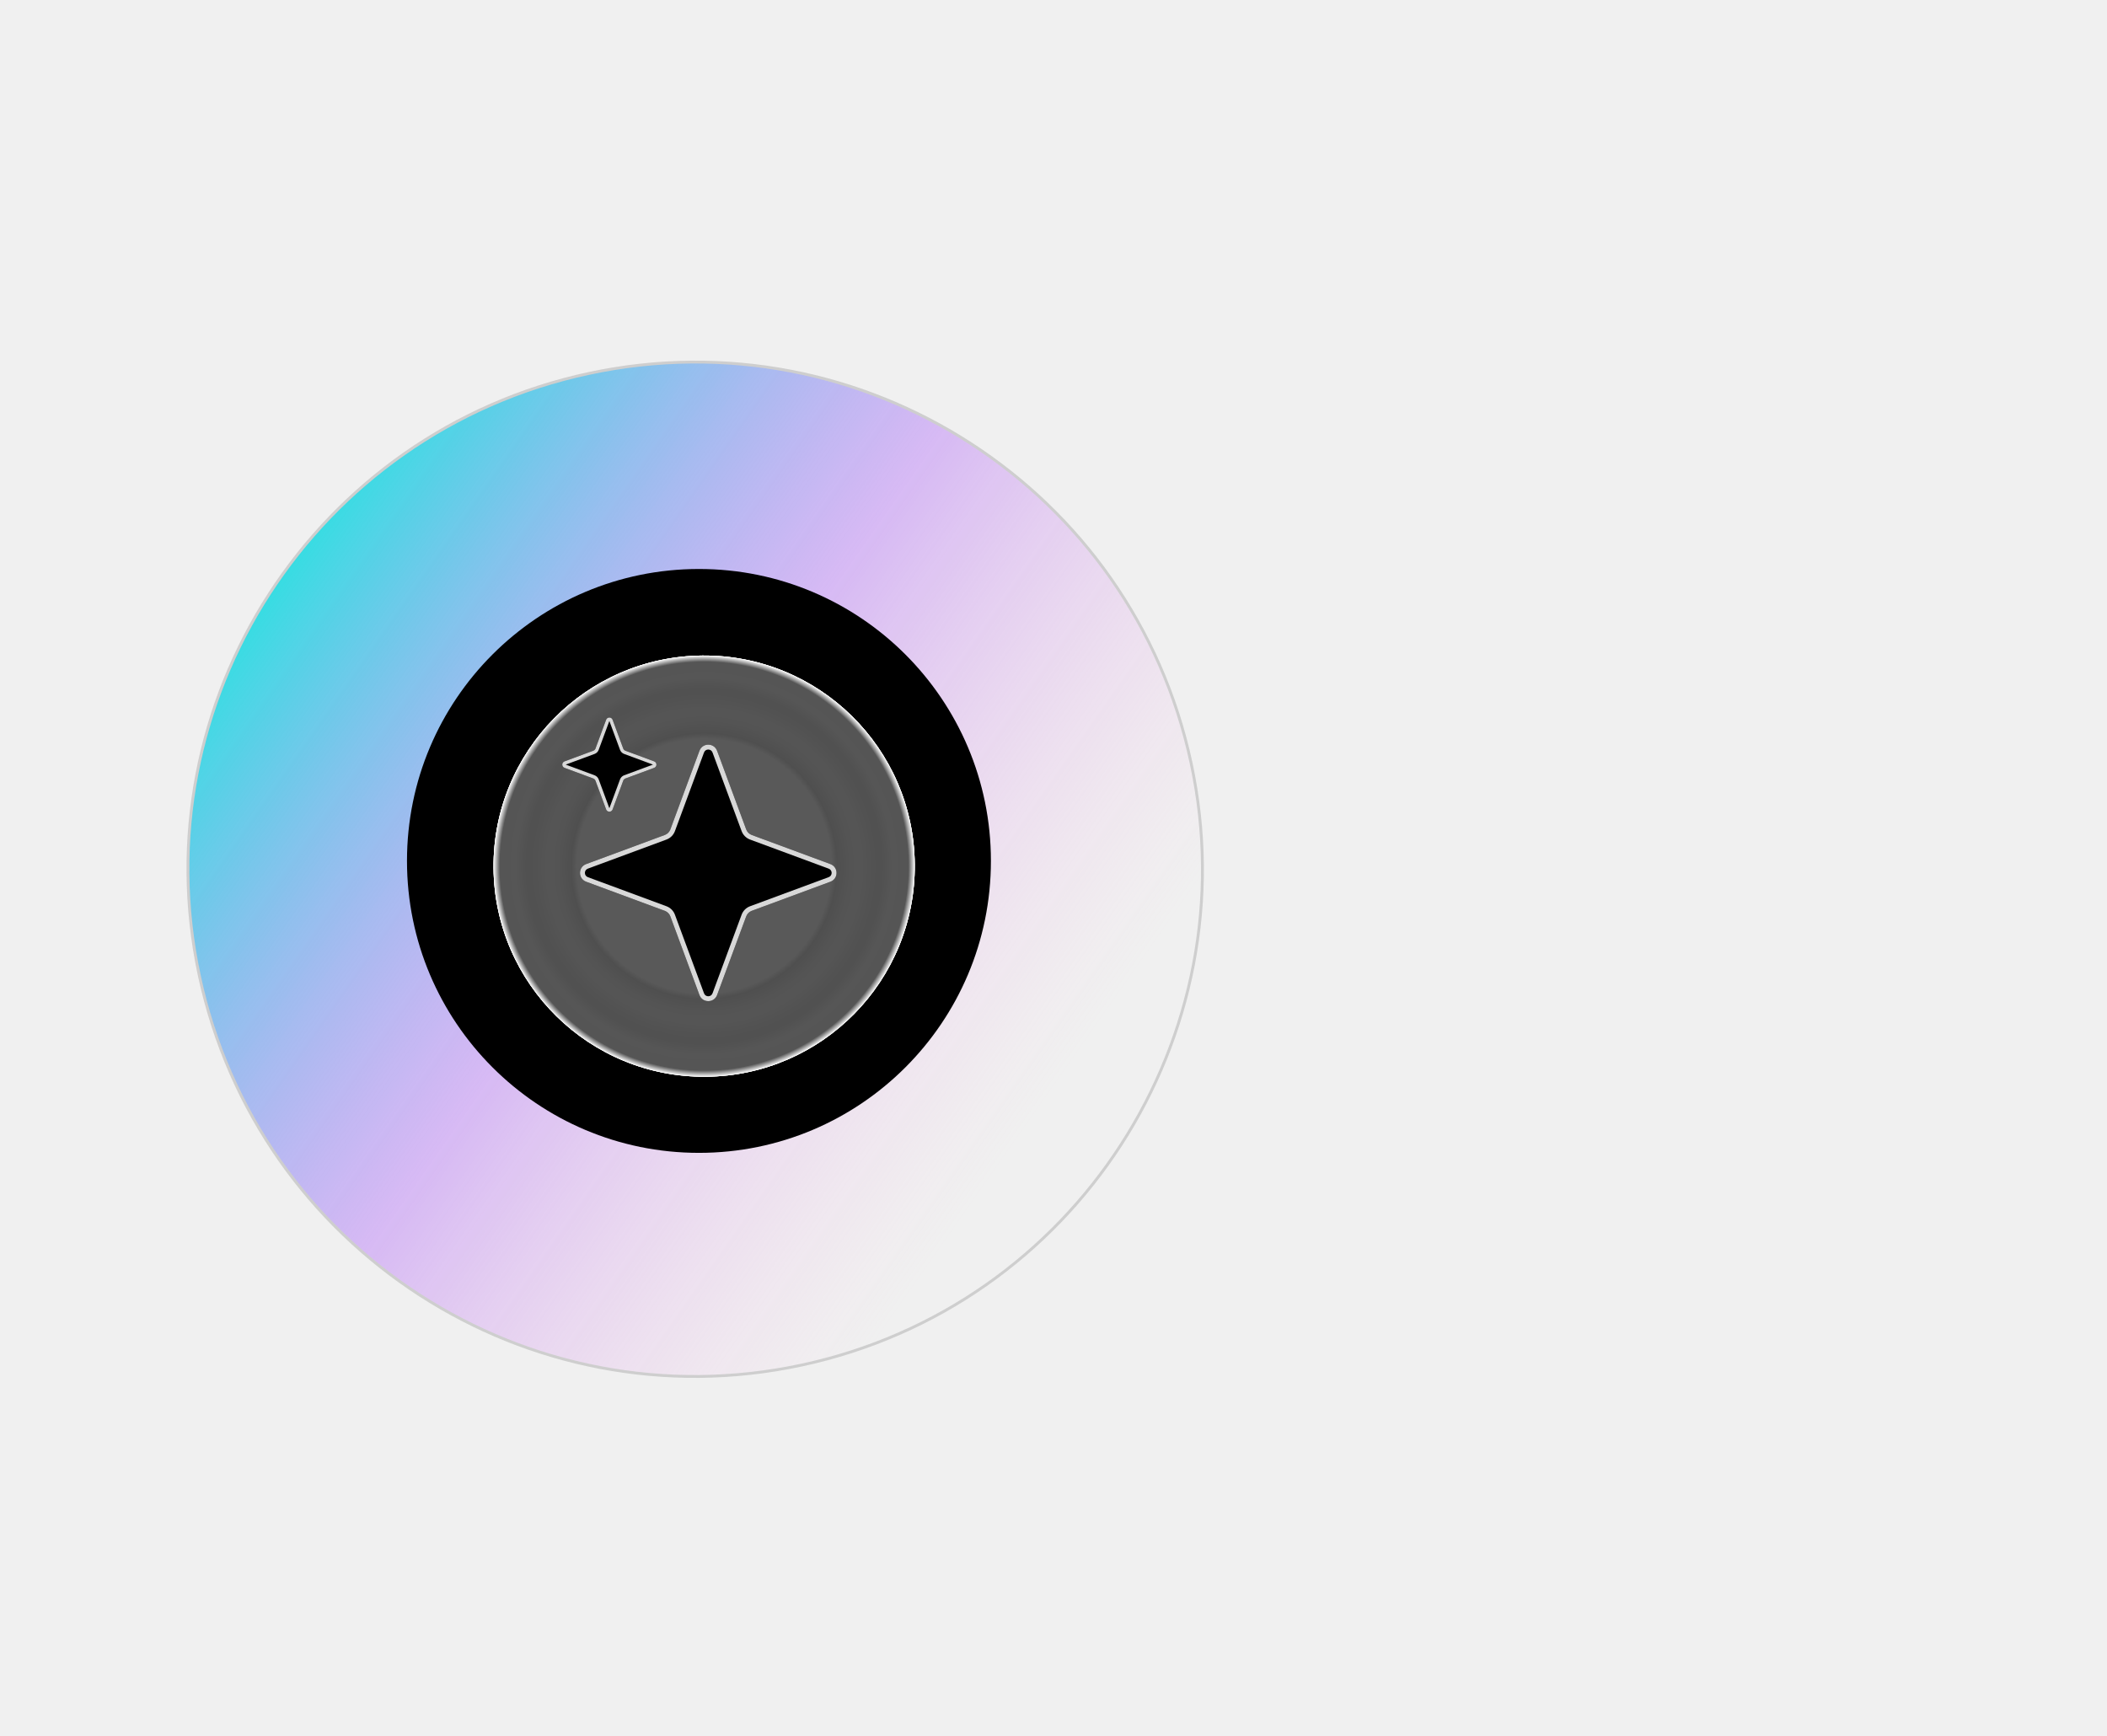
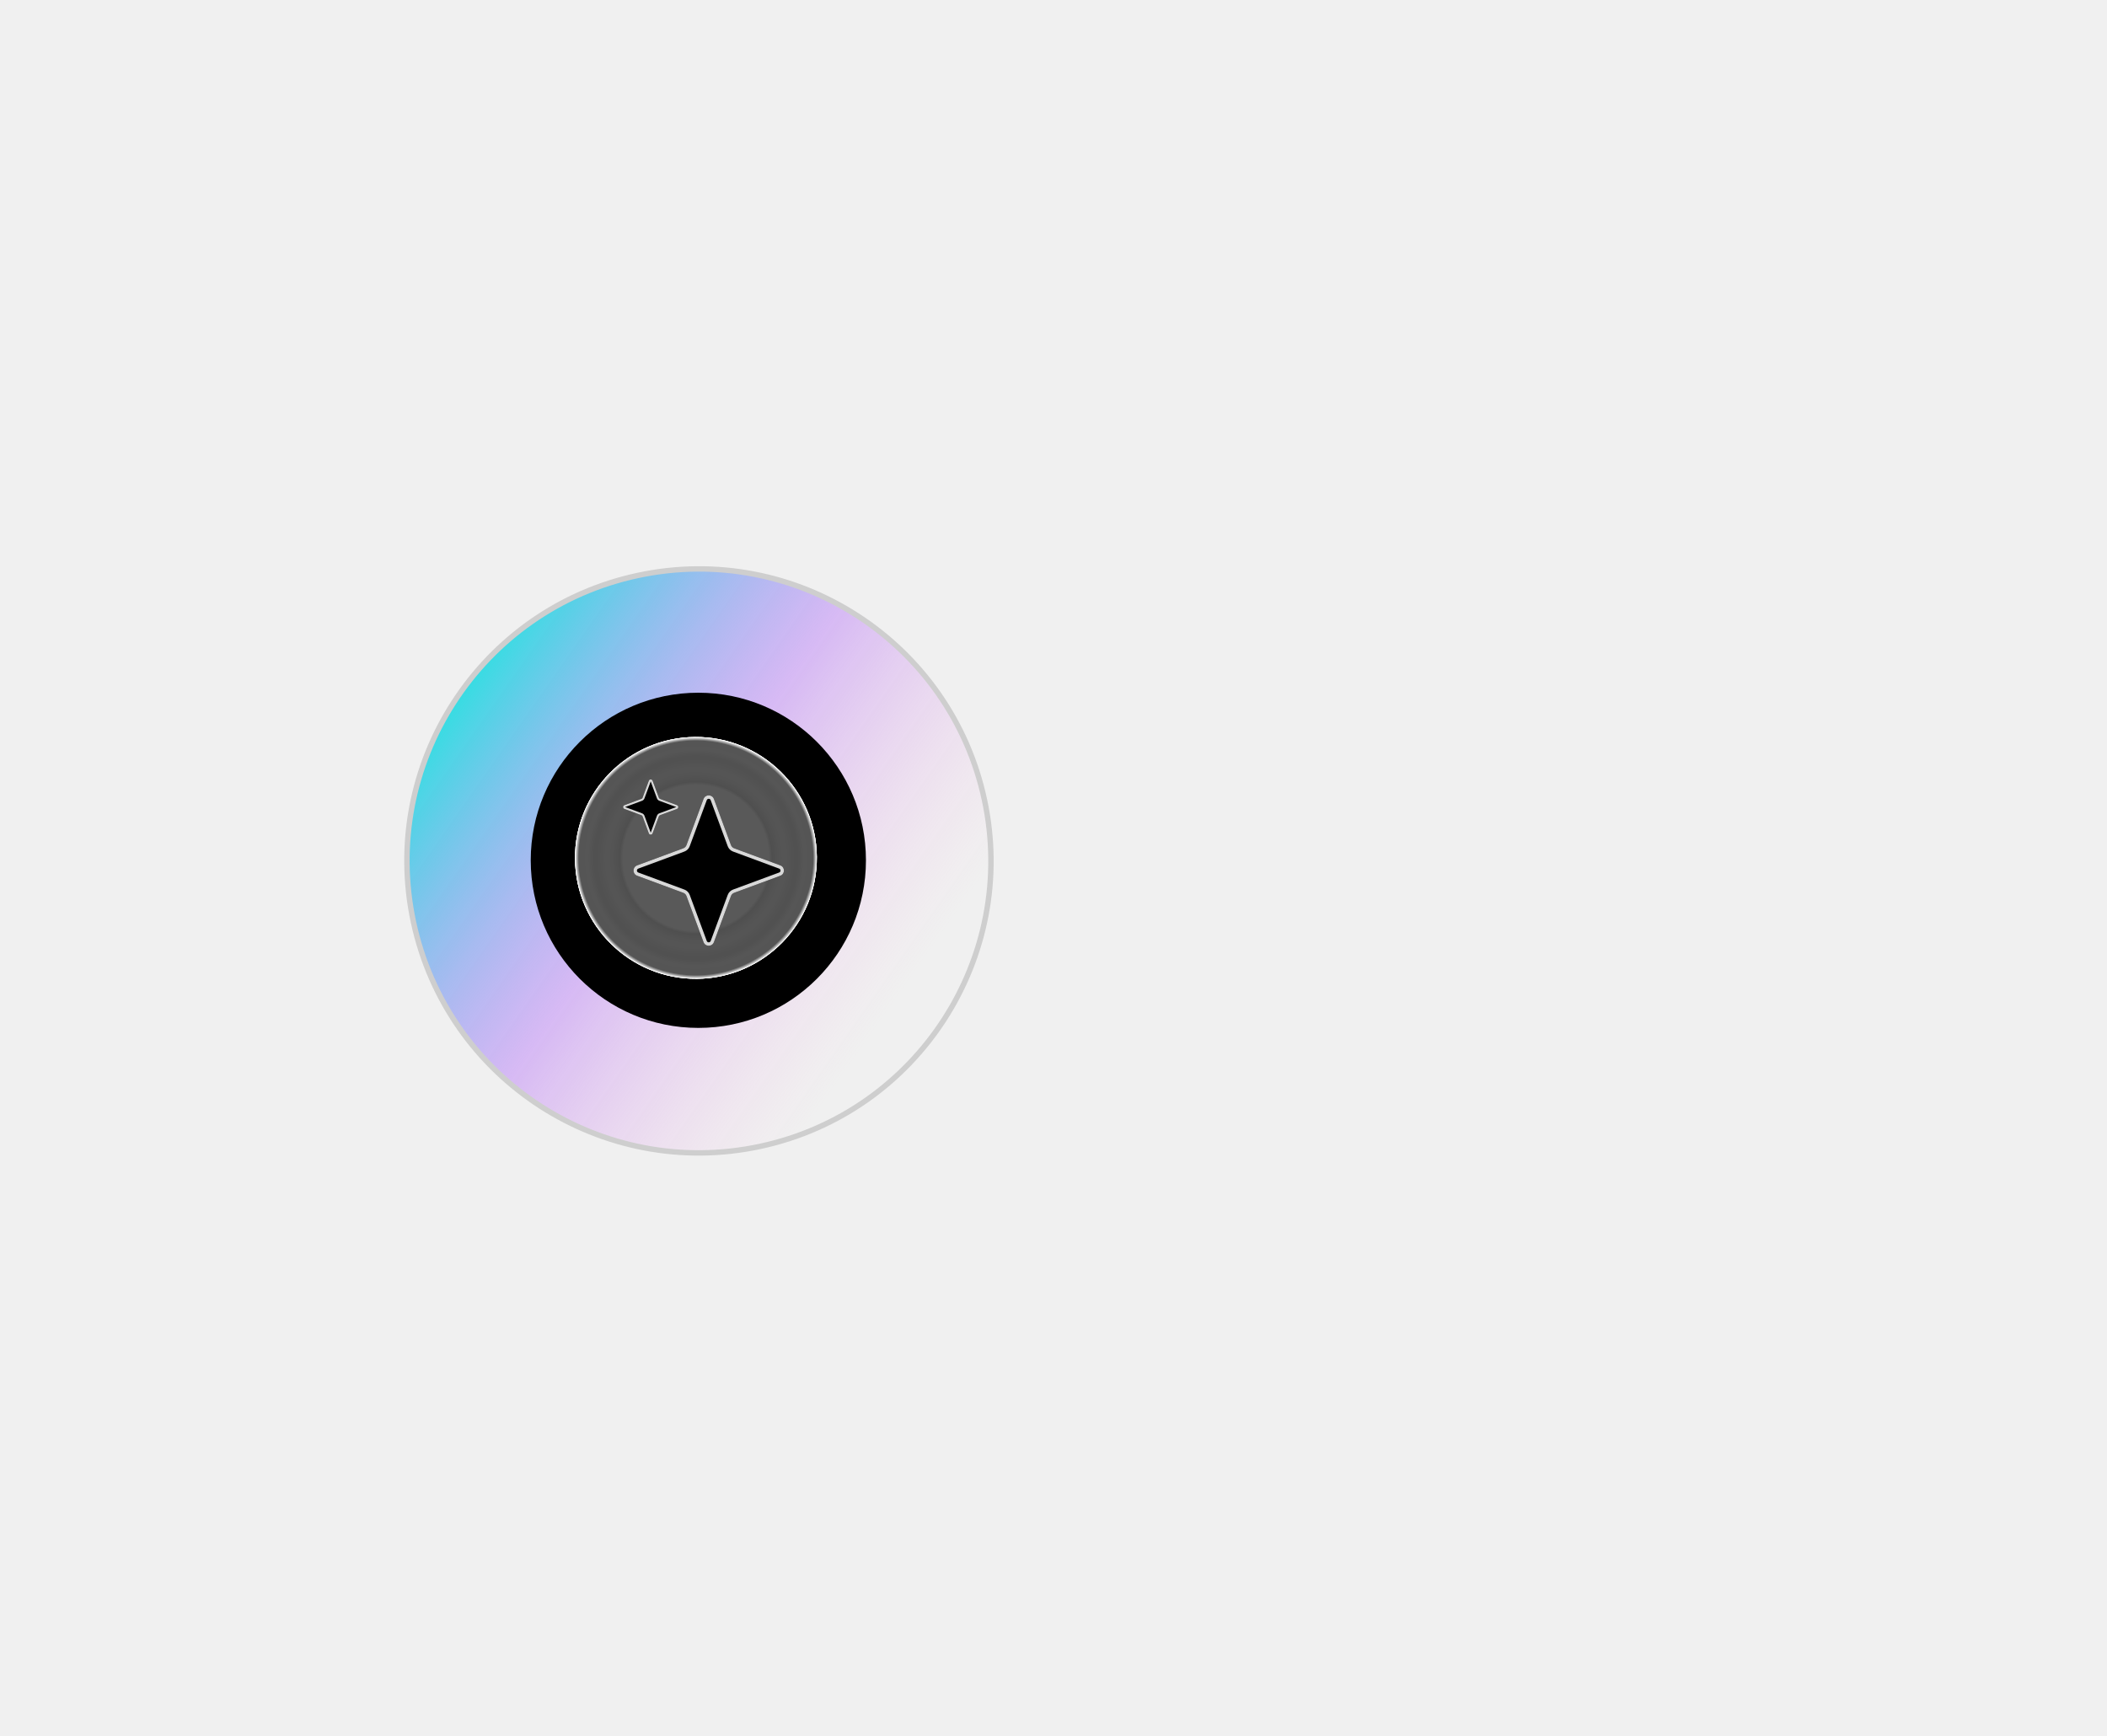
<svg xmlns="http://www.w3.org/2000/svg" width="738" height="608" viewBox="0 0 738 608" fill="none">
-   <path d="M69.804 341.711C49.253 245.781 110.36 151.355 206.289 130.804C302.219 110.253 396.646 171.361 417.196 267.29C437.747 363.22 376.639 457.646 280.71 478.196C184.78 498.747 90.355 437.64 69.804 341.711Z" fill="url(#paint0_linear_523_627)" stroke="#CECECE" />
-   <ellipse cx="244.815" cy="301.576" rx="102.264" ry="102.264" fill="black" />
-   <path d="M246.005 229.634C286.746 229.285 320.057 262.029 320.406 302.771C320.755 343.512 288.01 376.822 247.269 377.171C206.528 377.52 173.218 344.776 172.869 304.034C172.52 263.293 205.264 229.983 246.005 229.634Z" fill="white" />
-   <path d="M246.005 229.634C286.746 229.285 320.057 262.029 320.406 302.771C320.755 343.512 288.01 376.822 247.269 377.171C206.528 377.52 173.218 344.776 172.869 304.034C172.52 263.293 205.264 229.983 246.005 229.634Z" fill="url(#paint1_radial_523_627)" fill-opacity="0.7" />
-   <path d="M246.005 229.634C286.746 229.285 320.057 262.029 320.406 302.771C320.755 343.512 288.01 376.822 247.269 377.171C206.528 377.52 173.218 344.776 172.869 304.034C172.52 263.293 205.264 229.983 246.005 229.634Z" fill="white" />
-   <path d="M246.005 229.634C286.746 229.285 320.057 262.029 320.406 302.771C320.755 343.512 288.01 376.822 247.269 377.171C206.528 377.52 173.218 344.776 172.869 304.034C172.52 263.293 205.264 229.983 246.005 229.634Z" fill="url(#paint2_radial_523_627)" fill-opacity="0.7" />
-   <path d="M244.986 263.002C246.048 260.13 250.11 260.13 251.173 263.002L261.363 290.54C261.697 291.443 262.409 292.155 263.312 292.489L290.85 302.679C293.722 303.742 293.722 307.804 290.85 308.867L263.312 319.057C262.409 319.391 261.697 320.103 261.363 321.006L251.173 348.544C250.11 351.416 246.048 351.416 244.986 348.544L234.795 321.006C234.461 320.103 233.749 319.391 232.846 319.057L205.308 308.867C202.436 307.804 202.436 303.742 205.308 302.679L232.846 292.489C233.749 292.155 234.461 291.443 234.795 290.54L244.986 263.002Z" fill="black" />
-   <path d="M244.986 263.002C246.048 260.13 250.11 260.13 251.173 263.002L261.363 290.54C261.697 291.443 262.409 292.155 263.312 292.489L290.85 302.679C293.722 303.742 293.722 307.804 290.85 308.866L263.312 319.057L263.145 319.124C262.322 319.48 261.677 320.159 261.363 321.006L251.173 348.544L251.121 348.676C249.984 351.415 246.032 351.371 244.986 348.544L234.796 321.006C234.482 320.159 233.837 319.48 233.013 319.124L232.846 319.057L205.308 308.866C202.436 307.804 202.436 303.742 205.308 302.679L232.846 292.489C233.693 292.176 234.372 291.53 234.728 290.707L234.796 290.54L244.986 263.002ZM249.57 263.595C249.058 262.212 247.101 262.212 246.589 263.595L236.399 291.133C235.892 292.504 234.811 293.585 233.44 294.092L205.902 304.282C204.518 304.794 204.518 306.751 205.902 307.263L233.44 317.453C234.811 317.96 235.892 319.041 236.399 320.412L246.589 347.95C247.101 349.334 249.058 349.334 249.57 347.95L259.76 320.412C260.267 319.041 261.348 317.96 262.719 317.453L290.257 307.263C291.64 306.751 291.64 304.794 290.257 304.282L262.719 294.092C261.348 293.585 260.267 292.504 259.76 291.133L249.57 263.595Z" fill="#D8D8D8" />
-   <path d="M212.299 252.136C212.689 251.081 214.18 251.081 214.571 252.136L218.312 262.246C218.434 262.578 218.696 262.839 219.027 262.962L229.138 266.703C230.192 267.093 230.192 268.585 229.138 268.975L219.027 272.716C218.696 272.839 218.434 273.1 218.312 273.432L214.571 283.542C214.18 284.597 212.689 284.597 212.299 283.542L208.557 273.432C208.435 273.1 208.173 272.839 207.842 272.716L197.731 268.975C196.677 268.585 196.677 267.093 197.731 266.703L207.842 262.962C208.173 262.839 208.435 262.578 208.557 262.246L212.299 252.136Z" fill="black" />
-   <path d="M212.299 252.136C212.689 251.081 214.181 251.081 214.571 252.136L218.312 262.246C218.435 262.577 218.696 262.839 219.028 262.962L229.138 266.703C230.192 267.093 230.192 268.585 229.138 268.975L219.028 272.716L218.907 272.768C218.633 272.905 218.419 273.141 218.312 273.432L214.571 283.542L214.484 283.728C214.03 284.535 212.838 284.535 212.384 283.728L212.299 283.542L208.558 273.432C208.45 273.142 208.236 272.905 207.963 272.768L207.842 272.716L197.732 268.975C196.743 268.609 196.681 267.275 197.546 266.788L197.732 266.703L207.842 262.962C208.132 262.854 208.369 262.641 208.506 262.367L208.558 262.246L212.299 252.136ZM209.693 262.666C209.448 263.329 208.925 263.852 208.262 264.097L198.151 267.838L208.262 271.579C208.925 271.825 209.448 272.348 209.693 273.011L213.434 283.122L217.175 273.011C217.421 272.348 217.944 271.825 218.606 271.579L228.718 267.838L218.606 264.097C217.944 263.852 217.421 263.329 217.175 262.666L213.434 252.555L209.693 262.666Z" fill="#D8D8D8" />
  <defs>
-     <linearGradient id="paint0_linear_523_627" x1="89.73" y1="196.915" x2="365.183" y2="389.897" gradientUnits="userSpaceOnUse">
+     <linearGradient id="ai-enter-paint9_linear_525_984" x1="847.278" y1="51.365" x2="772.585" y2="120.759" gradientUnits="userSpaceOnUse">
      <stop stop-color="#29E3E1" />
      <stop offset="0.505" stop-color="#B674F9" stop-opacity="0.44" />
      <stop offset="0.995" stop-color="#FCAFE4" stop-opacity="0" />
    </linearGradient>
-     <radialGradient id="paint1_radial_523_627" cx="0" cy="0" r="1" gradientUnits="userSpaceOnUse" gradientTransform="translate(246.637 303.403) rotate(-0.490818) scale(73.771 73.771)">
+     <radialGradient id="ai-enter-paint10_radial_525_984" cx="0" cy="0" r="1" gradientUnits="userSpaceOnUse" gradientTransform="translate(805.064 89.5539) rotate(-0.490819) scale(22.3627 22.3627)">
      <stop offset="0.604" stop-color="#111111" />
      <stop offset="0.63" stop-color="#030303" />
      <stop offset="0.693" stop-color="#0A0A0A" />
      <stop offset="0.74" stop-color="#0C0C0C" />
      <stop offset="0.776" stop-color="#090909" />
      <stop offset="0.802" stop-color="#070707" />
      <stop offset="0.838" stop-color="#050505" />
      <stop offset="0.894" stop-color="#0D0D0D" />
      <stop offset="0.922" stop-color="#0C0C0C" />
      <stop offset="0.969" stop-color="#0C0C0C" />
      <stop offset="1" stop-color="white" />
    </radialGradient>
-     <radialGradient id="paint2_radial_523_627" cx="0" cy="0" r="1" gradientUnits="userSpaceOnUse" gradientTransform="translate(246.637 303.403) rotate(-0.490818) scale(73.771 73.771)">
+     <radialGradient id="ai-enter-paint11_radial_525_984" cx="0" cy="0" r="1" gradientUnits="userSpaceOnUse" gradientTransform="translate(805.064 89.5539) rotate(-0.490819) scale(22.3627 22.3627)">
      <stop offset="0.604" stop-color="#111111" />
      <stop offset="0.63" stop-color="#030303" />
      <stop offset="0.693" stop-color="#0A0A0A" />
      <stop offset="0.74" stop-color="#0C0C0C" />
      <stop offset="0.776" stop-color="#090909" />
      <stop offset="0.802" stop-color="#070707" />
      <stop offset="0.838" stop-color="#050505" />
      <stop offset="0.894" stop-color="#0D0D0D" />
      <stop offset="0.922" stop-color="#0C0C0C" />
      <stop offset="0.969" stop-color="#0C0C0C" />
      <stop offset="1" stop-color="white" />
    </radialGradient>
  </defs>
+   <g transform="translate(244.815 301.576) scale(1.893778) translate(-805.624 -90.1131)">
+     <ellipse cx="805.624" cy="90.113" rx="54" ry="54" transform="rotate(-102.091 805.624 90.1131)" fill="url(#ai-enter-paint9_linear_525_984)" stroke="#CECECE" />
+     <circle cx="805.511" cy="90" r="31" fill="black" />
+     <path d="M804.872 67.192C817.222 67.086 827.32 77.012 827.426 89.362C827.532 101.713 817.606 111.81 805.255 111.916C792.905 112.022 782.808 102.096 782.702 89.746C782.596 77.395 792.522 67.298 804.872 67.192Z" fill="white" />
+     <path d="M804.872 67.192C817.222 67.086 827.32 77.012 827.426 89.362C827.532 101.713 817.606 111.81 805.255 111.916C792.905 112.022 782.808 102.096 782.702 89.746C782.596 77.395 792.522 67.298 804.872 67.192Z" fill="url(#ai-enter-paint10_radial_525_984)" fill-opacity="0.7" />
+     <path d="M804.872 67.192C817.222 67.086 827.32 77.012 827.426 89.362C827.532 101.713 817.606 111.81 805.255 111.916C792.905 112.022 782.808 102.096 782.702 89.746C782.596 77.395 792.522 67.298 804.872 67.192Z" fill="white" />
+     <path d="M804.872 67.192C817.222 67.086 827.32 77.012 827.426 89.362C827.532 101.713 817.606 111.81 805.255 111.916C792.905 112.022 782.808 102.096 782.702 89.746C782.596 77.395 792.522 67.298 804.872 67.192Z" fill="url(#ai-enter-paint11_radial_525_984)" fill-opacity="0.7" />
+     <path d="M806.473 78.65C806.803 77.761 808.061 77.761 808.39 78.65L811.545 87.179C811.649 87.459 811.869 87.679 812.149 87.782L820.677 90.938C821.567 91.267 821.567 92.525 820.677 92.855L812.149 96.01C811.869 96.114 811.649 96.334 811.545 96.614L808.39 105.142C808.061 106.032 806.803 106.032 806.473 105.142L803.318 96.614C803.214 96.334 802.994 96.114 802.714 96.01L794.186 92.855C793.296 92.525 793.296 91.267 794.186 90.938L802.714 87.782C802.994 87.679 803.214 87.459 803.318 87.179L806.473 78.65Z" fill="black" />
+     <path d="M806.473 78.65C806.803 77.761 808.06 77.761 808.39 78.65L811.545 87.179C811.649 87.459 811.869 87.679 812.149 87.782L820.677 90.938C821.567 91.267 821.567 92.525 820.677 92.855L812.149 96.01L812.097 96.031C811.842 96.141 811.642 96.352 811.545 96.614L808.39 105.142L808.374 105.183C808.021 106.031 806.797 106.018 806.473 105.142L803.318 96.614C803.221 96.352 803.021 96.141 802.766 96.031L802.714 96.01L794.186 92.855C793.296 92.525 793.296 91.267 794.186 90.938L802.714 87.782C802.976 87.686 803.186 87.486 803.297 87.231L803.318 87.179L806.473 78.65ZM807.794 78.871C807.669 78.535 807.194 78.535 807.069 78.871L803.914 87.399C803.746 87.853 803.388 88.211 802.934 88.378L794.406 91.534C794.07 91.659 794.07 92.134 794.406 92.259L802.934 95.414C803.388 95.582 803.746 95.94 803.914 96.393L807.069 104.922C807.194 105.258 807.669 105.258 807.794 104.922L810.949 96.393C811.117 95.94 811.475 95.582 811.929 95.414L820.457 92.259C820.793 92.134 820.793 91.659 820.457 91.534L811.929 88.378C811.475 88.211 811.117 87.853 810.949 87.399L807.794 78.871Z" fill="#D8D8D8" />
+     <path d="M796.349 75.284C796.47 74.957 796.932 74.957 797.053 75.284L798.211 78.415C798.249 78.518 798.33 78.599 798.433 78.637L801.564 79.795C801.891 79.916 801.891 80.378 801.564 80.499L798.433 81.658C798.33 81.696 798.249 81.776 798.211 81.879L797.053 85.01C796.932 85.337 796.47 85.337 796.349 85.01L795.19 81.879C795.152 81.776 795.072 81.696 794.969 81.658L791.838 80.499C791.511 80.378 791.511 79.916 791.838 79.795L794.969 78.637C795.072 78.599 795.152 78.518 795.19 78.415L796.349 75.284Z" fill="black" />
+     <path d="M796.349 75.284C796.47 74.957 796.932 74.957 797.053 75.284L798.211 78.415C798.249 78.518 798.33 78.599 798.433 78.637L801.564 79.795C801.891 79.916 801.891 80.378 801.564 80.499L798.433 81.658L798.396 81.674C798.311 81.716 798.245 81.789 798.211 81.879L797.053 85.01L797.026 85.068C796.885 85.318 796.516 85.318 796.375 85.068L796.349 85.01L795.191 81.879C795.157 81.789 795.091 81.716 795.006 81.674L794.969 81.658L791.838 80.499C791.532 80.386 791.512 79.972 791.78 79.822L791.838 79.795L794.969 78.637C795.059 78.603 795.132 78.537 795.174 78.453L795.191 78.415L796.349 75.284ZM795.542 78.545C795.466 78.751 795.304 78.912 795.099 78.988L791.968 80.147L795.099 81.306C795.304 81.382 795.466 81.544 795.542 81.749L796.701 84.88L797.859 81.749C797.935 81.544 798.097 81.382 798.303 81.306L801.434 80.147L798.303 78.988C798.097 78.912 797.935 78.751 797.859 78.545L796.701 75.414L795.542 78.545Z" fill="#D8D8D8" />
+   </g>
</svg>
